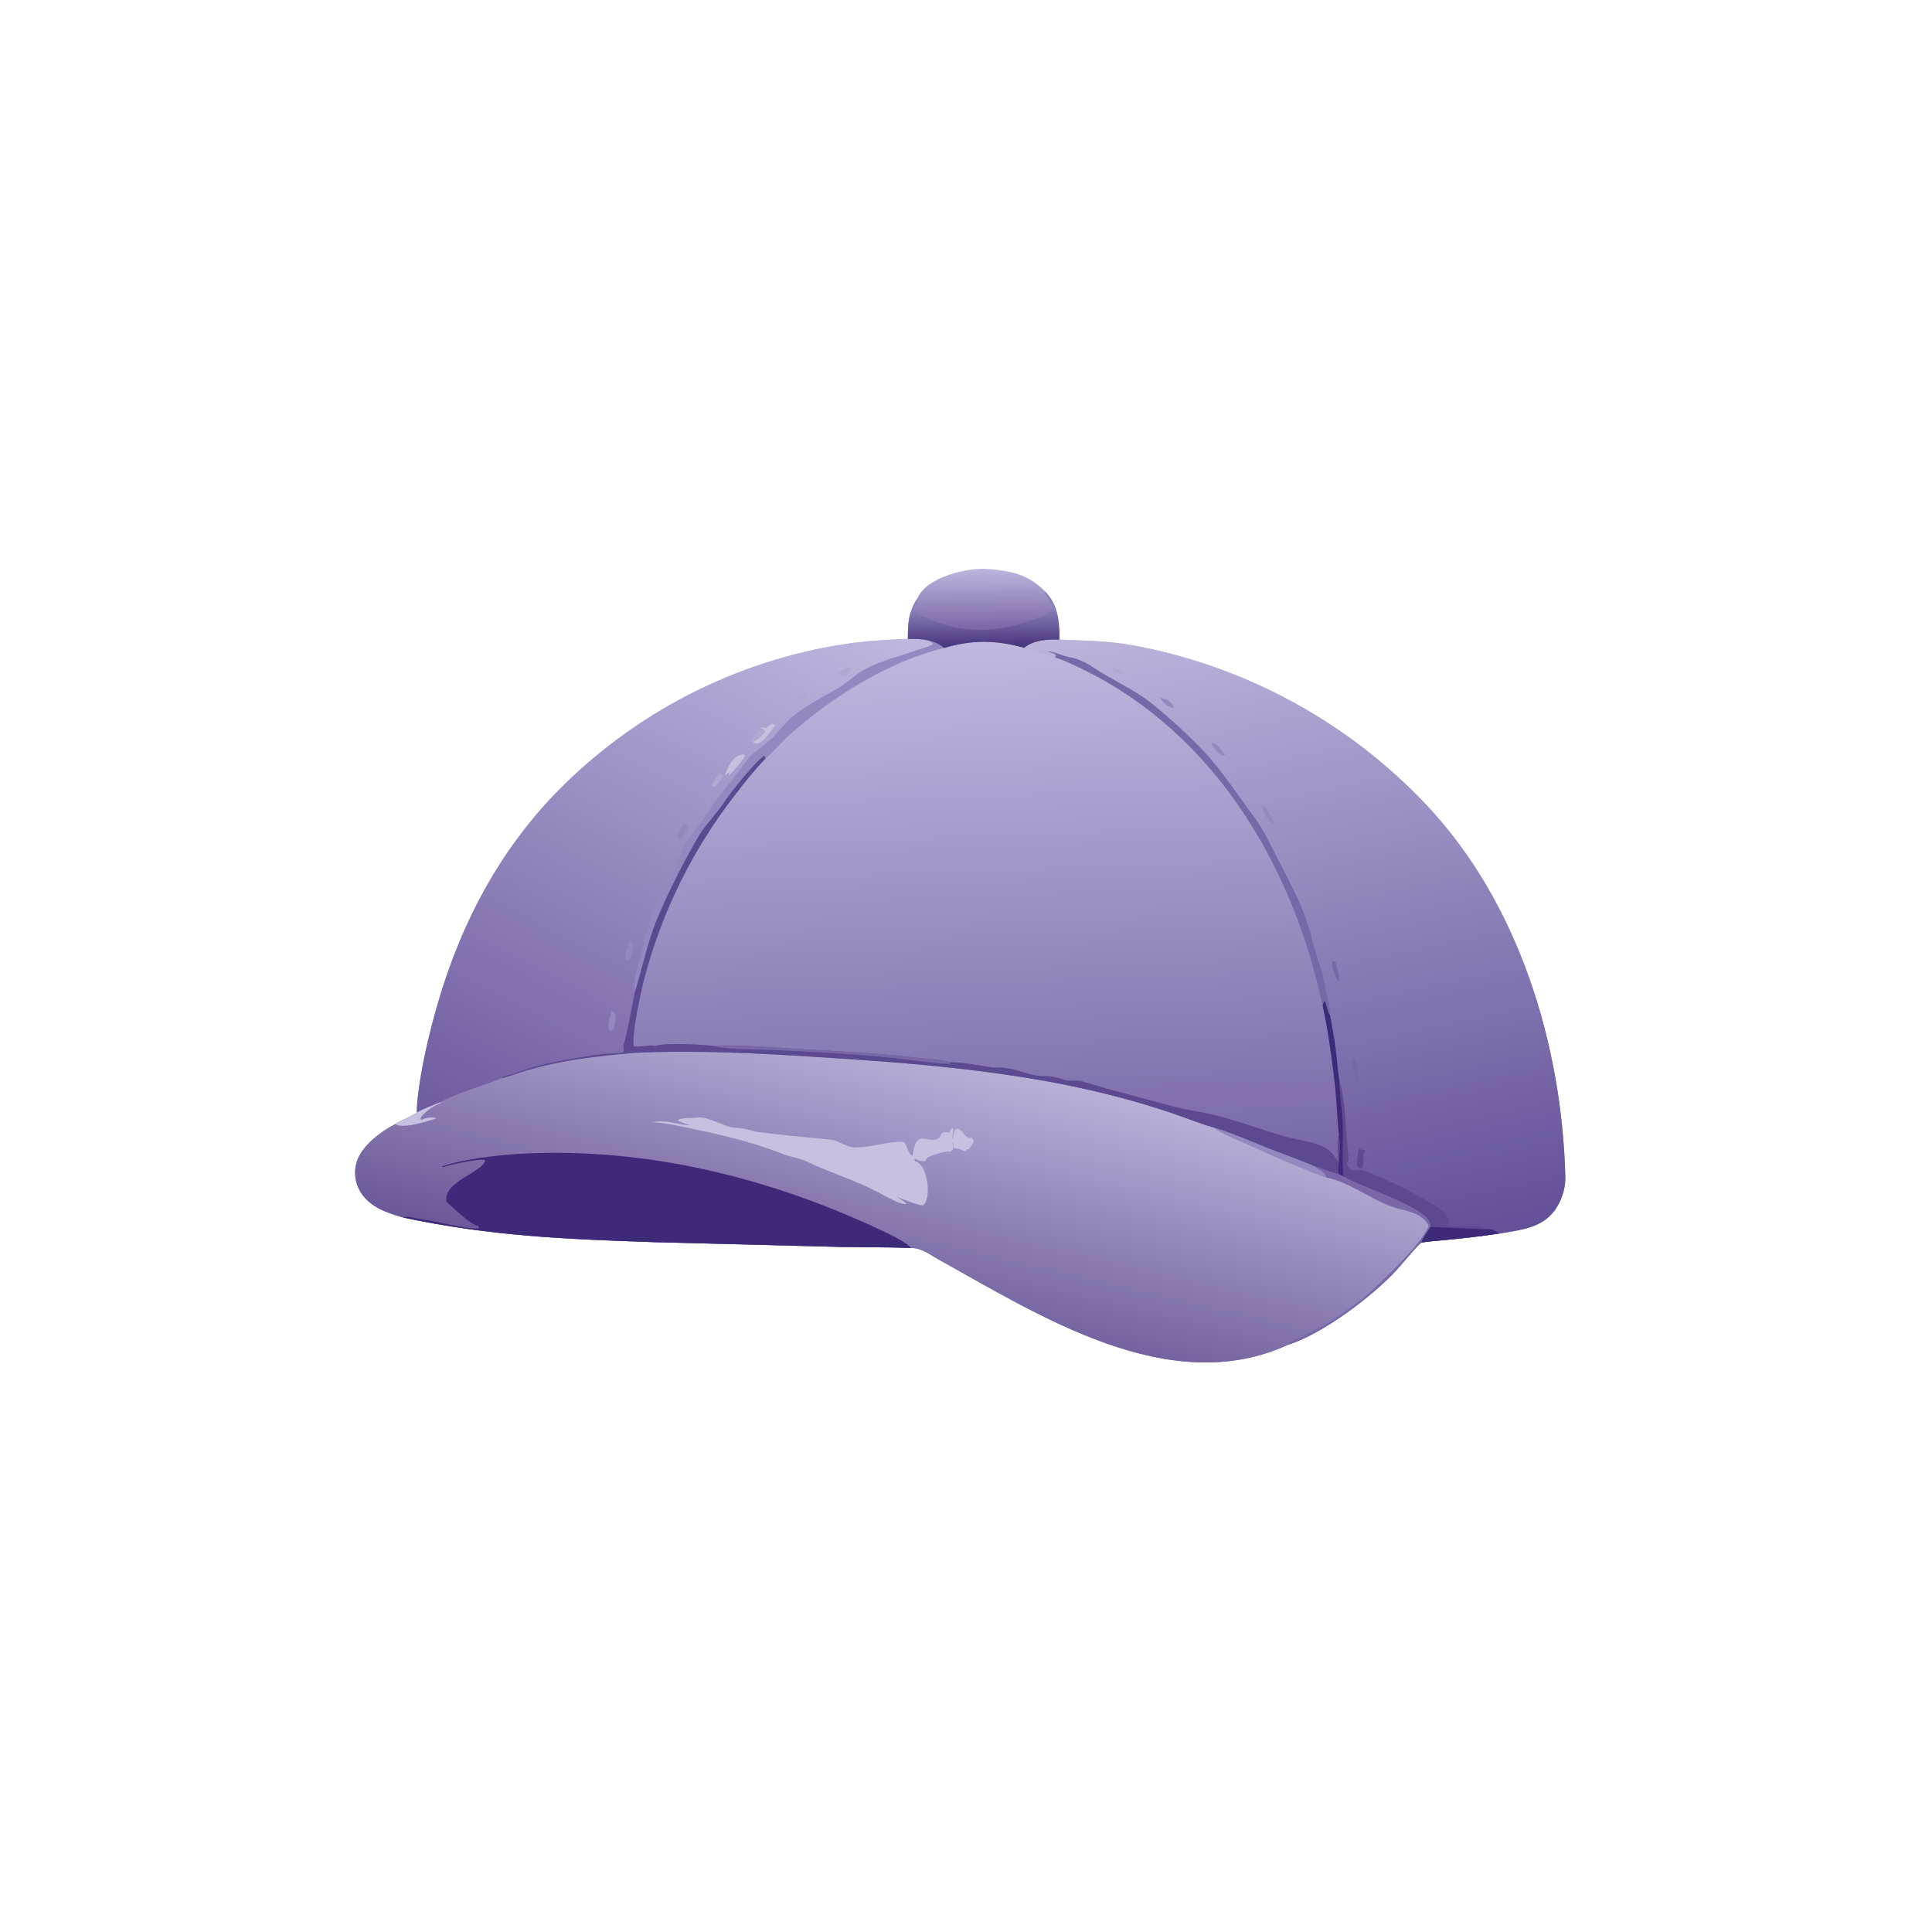
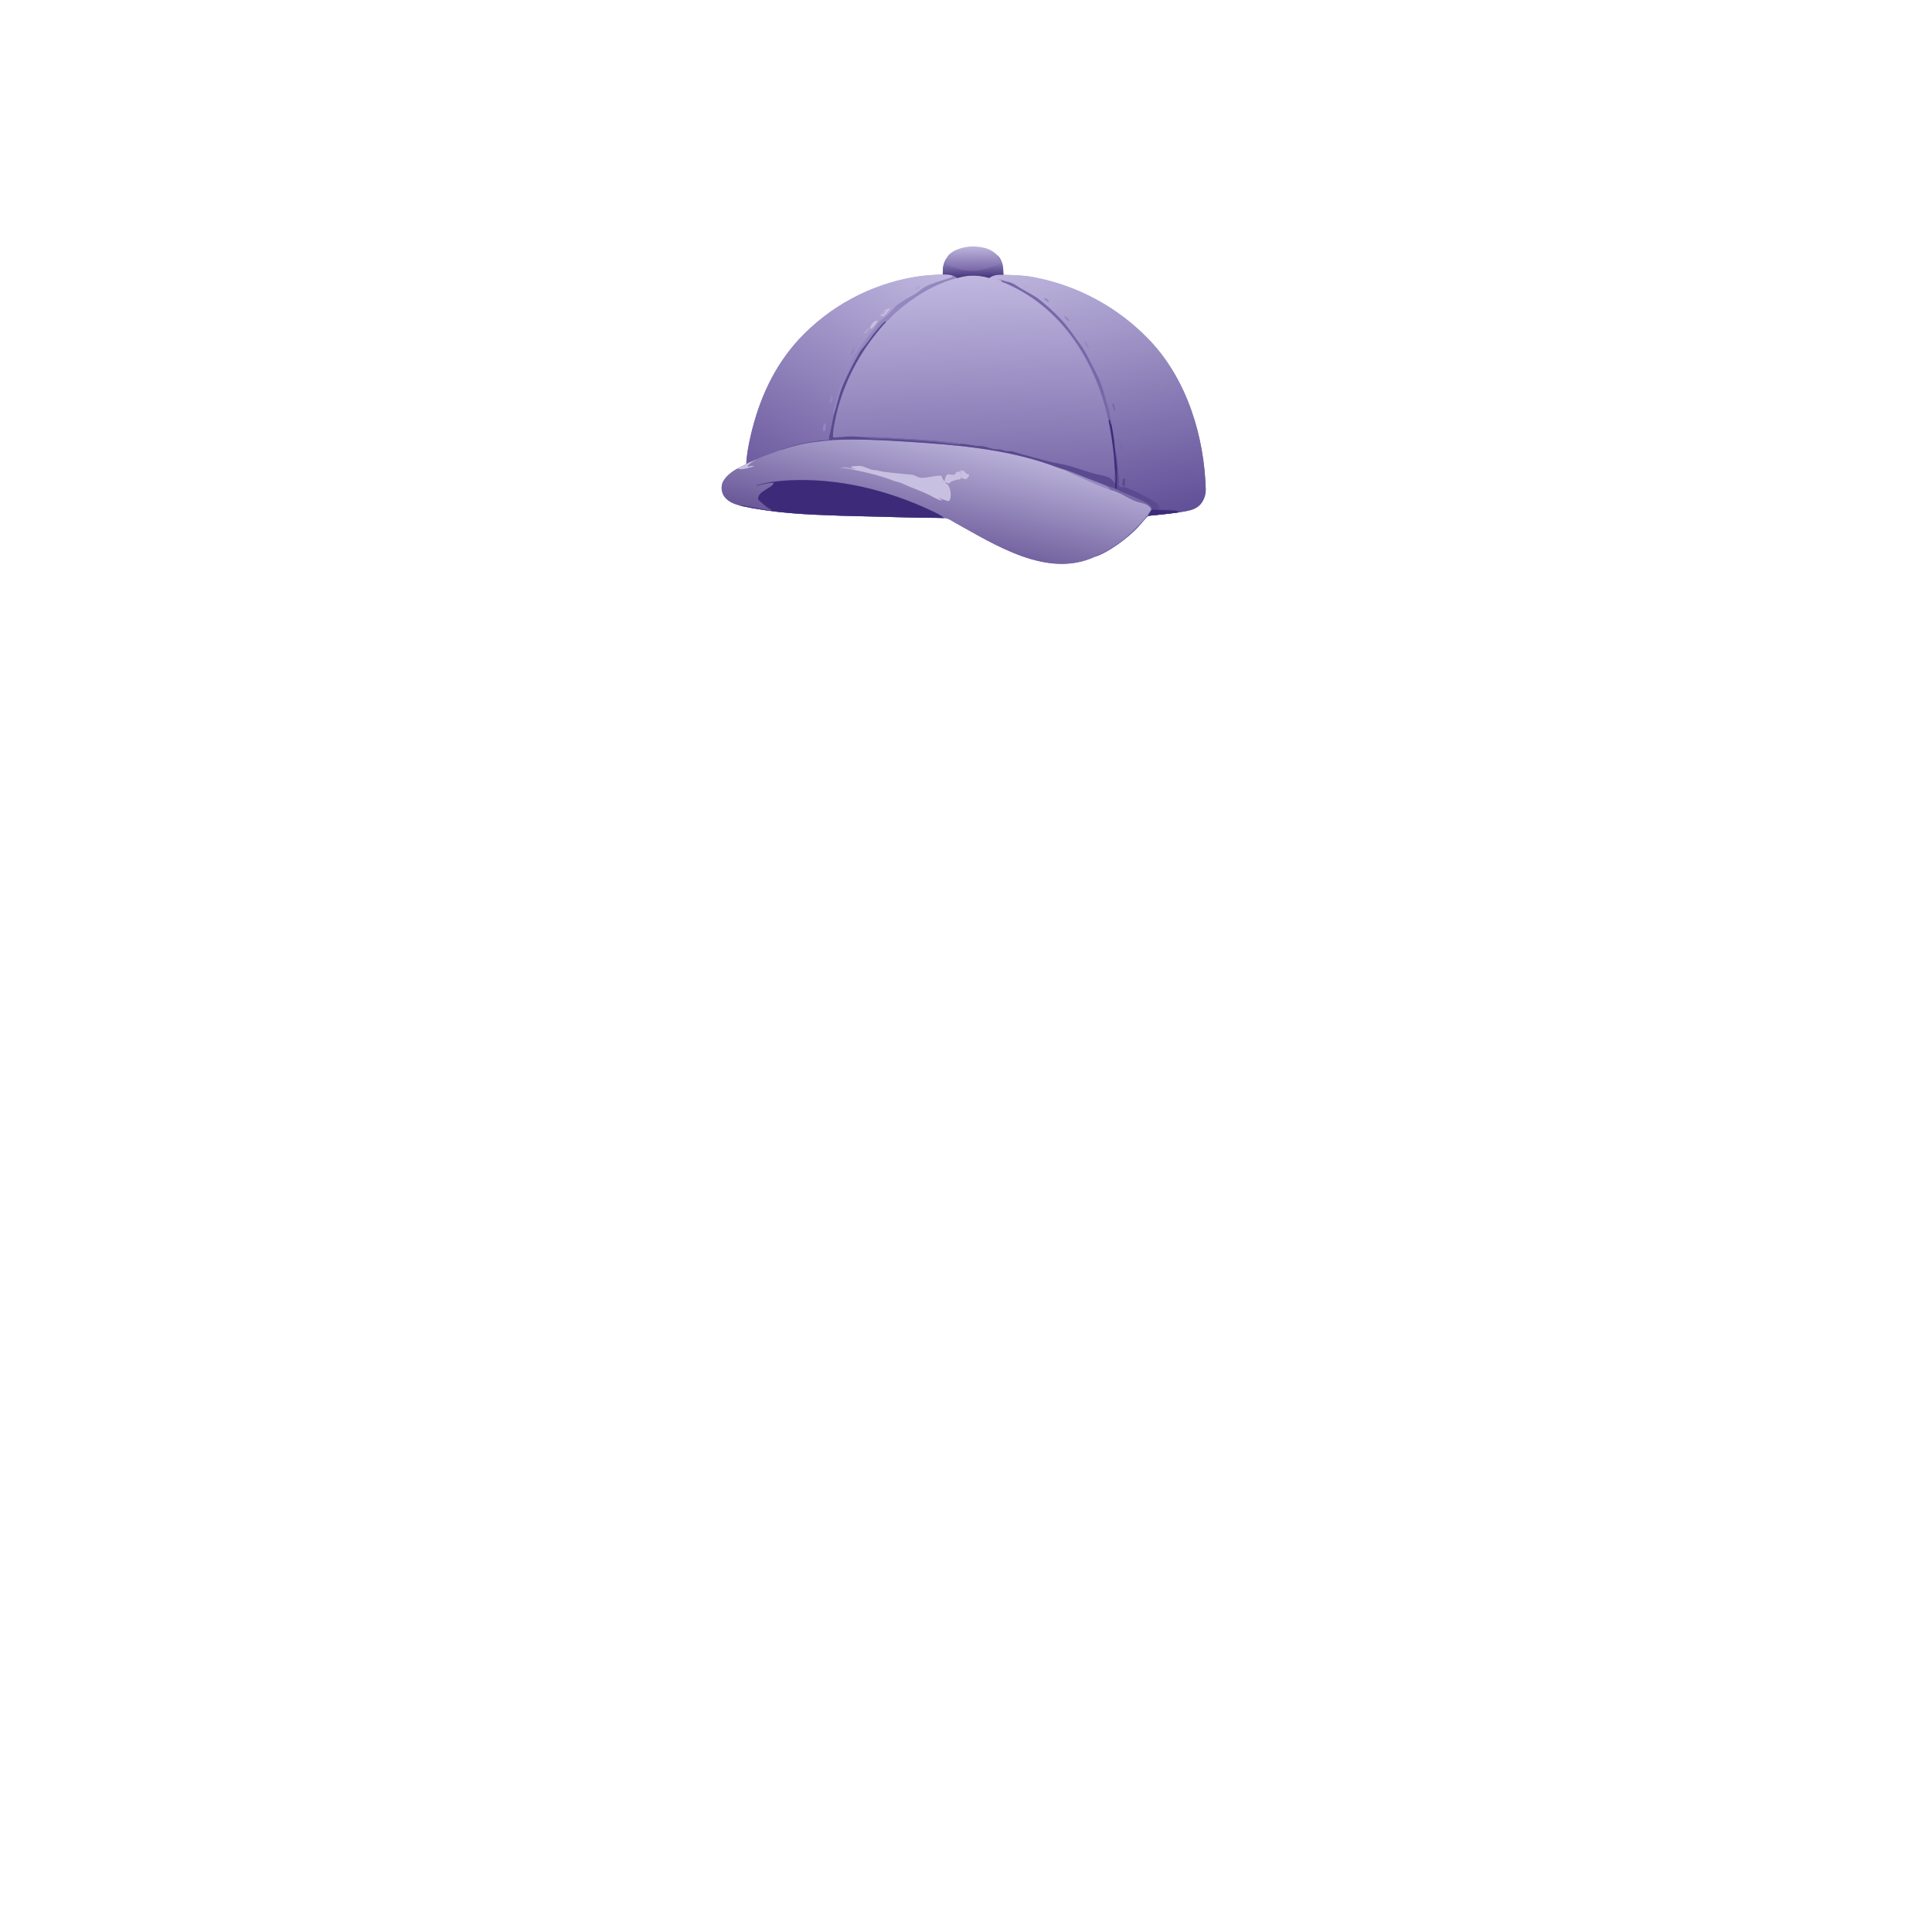
<svg xmlns="http://www.w3.org/2000/svg" width="1024" height="1024" viewBox="0 0 1024 1024">
-   <defs>
-     <linearGradient id="gradient_0" gradientUnits="userSpaceOnUse" x1="523.765" y1="621.315" x2="513.424" y2="341.003">
-       <stop offset="0" stop-color="#7868A8" />
-       <stop offset="1" stop-color="#C0B8E0" />
-     </linearGradient>
-   </defs>
-   <path fill="url(#gradient_0)" d="M481.199 338.622C484.522 338.61 489.173 338.611 492.392 339.569C495.642 340.254 497.831 341.442 500.467 343.438C515.214 339.049 527.87 339.183 542.753 343.354C548.289 339.091 554.876 338.81 561.519 339.006C575.063 339.623 587.121 339.566 600.768 342.096C660.21 353.116 715.064 382.915 756.616 427.282C805.098 479.048 827.829 553.755 829.649 623.753C829.845 631.281 826.431 640.019 820.916 644.961C814.072 651.27 803.581 652.301 794.602 653.796C785.261 655.177 775.884 656.304 766.482 657.175C762.882 657.541 756.744 657.949 753.346 658.565L752.671 659.187C749.097 662.529 743.653 669.414 739.915 673.458C727.178 687.238 700.727 707.12 682.87 712.662C619.882 741.81 550.674 697.033 497.347 667.479C492.448 664.764 488.564 661.426 482.757 661.458C470.867 660.957 458.478 661.159 446.524 660.93L346.781 658.374C299.491 656.773 260.162 655.193 213.689 645.308C204.874 642.783 195.422 639.623 190.622 630.973C188.053 626.269 187.516 620.72 189.135 615.611C191.848 607.219 201.953 599.657 209.512 595.782C212.98 593.47 218.165 591.988 220.928 589.565C220.928 579.707 224.357 562.274 226.582 552.674C237.739 504.538 257.225 460.796 290.879 424.253C331.195 381.1 384.494 352.284 442.681 342.184C456.309 339.857 467.343 339.176 481.199 338.622Z" />
-   <defs>
-     <linearGradient id="gradient_1" gradientUnits="userSpaceOnUse" x1="457.238" y1="701.247" x2="490.825" y2="557.95">
-       <stop offset="0" stop-color="#6A5898" />
-       <stop offset="1" stop-color="#B8B0D8" />
-     </linearGradient>
-   </defs>
-   <path fill="url(#gradient_1)" d="M336.568 558.016C368.961 556.546 400.835 558.197 432.89 560.222C497.4 564.298 562.342 569.499 623.79 590.92C629.99 593.082 637.156 595.887 643.424 597.678C653.264 600.36 667.613 606.997 677.612 610.668C680.947 611.893 693.551 616.604 696.32 617.978C698.62 618.79 707.658 622.193 709.468 622.289L712.408 623.667C721.263 629.186 755.444 639.479 757.951 648.243C758.122 648.841 758.237 649.726 758.213 650.327C756.998 652.068 753.829 656.692 753.346 658.565L752.671 659.187C749.097 662.529 743.653 669.414 739.915 673.458C727.178 687.238 700.727 707.12 682.87 712.662C619.882 741.81 550.674 697.033 497.347 667.479C492.448 664.764 488.564 661.426 482.757 661.458C470.867 660.957 458.478 661.159 446.524 660.93L346.781 658.374C299.491 656.773 260.162 655.193 213.689 645.308C204.874 642.783 195.422 639.623 190.622 630.973C188.053 626.269 187.516 620.72 189.135 615.611C191.848 607.219 201.953 599.657 209.512 595.782C212.98 593.47 218.165 591.988 220.928 589.565C224.8 587.457 229.505 585.672 233.638 584.035C240.384 579.99 257.923 574.796 265.859 571.468C267.654 571.122 271.025 570.023 272.803 569.414C293.81 562.21 314.477 559.942 336.568 558.016Z" />
-   <path fill="#3D2B7A" d="M213.689 645.308C216.625 644.164 219.999 645.89 223.189 646.247C232.007 647.234 245.118 651.194 253.702 651.187L253.551 649.823C249.594 649.34 240.101 640.098 236.683 636.99C234.398 626.398 255.994 621.308 257.207 615.007C255.153 613.642 237.395 617.479 234.92 618.628L234.229 618.266C245.515 614.259 264.983 612.065 277.063 611.456C343.01 608.127 408.061 624.226 467.453 652.262C471.106 653.986 480.852 658.596 482.757 661.458C470.867 660.957 458.478 661.159 446.524 660.93L346.781 658.374C299.491 656.773 260.162 655.193 213.689 645.308Z" />
-   <path fill="#7868A8" d="M696.32 617.978C698.62 618.79 707.658 622.193 709.468 622.289L712.408 623.667C721.263 629.186 755.444 639.479 757.951 648.243C758.122 648.841 758.237 649.726 758.213 650.327C756.998 652.068 753.829 656.692 753.346 658.565L752.671 659.187C749.097 662.529 743.653 669.414 739.915 673.458C727.178 687.238 700.727 707.12 682.87 712.662L683.167 711.685C690.126 708.025 699.745 704.168 706.097 699.871C711.709 696.073 721.042 689.612 725.831 685.195C733.778 677.866 753.919 659.009 757.262 649.569C754.068 643.873 748.619 642.504 742.644 641.043C728.173 637.506 718.067 627.488 703.015 624.091C701.4 620.602 699.71 620.867 696.649 618.262L696.32 617.978Z" />
-   <path fill="#9488C0" d="M643.424 597.678C653.264 600.36 667.613 606.997 677.612 610.668C680.947 611.893 693.551 616.604 696.32 617.978L696.649 618.262C699.71 620.867 701.4 620.602 703.015 624.091C702.879 624.06 701.953 623.867 701.767 623.798C689.846 619.402 677.226 613.905 665.726 608.631C661.636 606.756 645.593 600.276 643.424 597.678Z" />
-   <path fill="#C8C0E0" d="M233.638 584.035L233.505 584.751C229.726 586.056 225.378 589.106 223.003 592.305L222.904 593.114L223.506 593.577C225.456 592.236 229.268 591.932 231.436 592.755C226.724 594.136 213.906 598.58 209.512 595.782C212.98 593.47 218.165 591.988 220.928 589.565C224.8 587.457 229.505 585.672 233.638 584.035Z" />
-   <path fill="#C8C0E0" d="M370.499 592.283C375.953 591.976 384.797 597.653 389.566 597.756C395.064 597.875 398.416 599.609 403.069 600.186C415.485 601.725 428.066 602.841 440.517 604.051C444.411 604.43 449.646 608.812 454.081 608.124C462.57 607.992 470.284 605.014 478.513 605.156C480.627 605.248 480.867 611.548 483.713 612.594C485.618 597.074 491.602 606.9 497.686 603.249C499.621 599.736 499.394 599.825 503.048 600.289L504.417 597.918L505.006 598.065C505.404 599.803 504.914 601.252 504.554 603.031L504.952 603.372C505.404 601.305 505.488 599.842 506.831 598.296C509.51 597.604 510.919 602.445 513.82 603.244L514.726 602.819C516.101 604.251 515.731 603.443 516.086 605.215C515.115 607.054 514.846 607.466 513.558 609.105C512.228 609.068 512.905 608.96 511.521 610.206C509.075 609.131 508.129 608.792 505.482 608.479C505.069 607.157 505.21 606.92 505.238 605.506L504.862 606.488C505.298 608.635 505.495 608.822 504.068 610.286C499.719 610.156 496.032 611.788 491.648 613.41C491.091 614.37 490.869 614.59 490.136 615.438C487.905 615.29 487.197 615.417 485.305 614.257C484.853 614.242 485.123 614.195 484.597 614.676L485.024 615.53C491.984 617.043 493.886 635.686 489.199 638.938C486.248 638.747 477.889 635.4 474.966 634.204C476.946 635.402 478.98 636.463 480.596 638.089C477.361 638.79 468.719 633.673 465.435 631.939C453.263 625.511 440.178 621.65 427.792 615.722C423.901 613.86 418.842 613.177 414.878 611.616C400.229 605.849 385.152 602.15 369.794 598.862C362.586 597.364 352.869 595.036 345.553 594.716L345.104 594.701C346.138 594.653 347.162 594.624 348.187 594.481C353.888 593.686 359.938 596.34 365.88 596.381C364.502 595.921 359.791 594.661 359.261 593.731C361.266 592.037 367.348 592.882 370.499 592.283Z" />
-   <defs>
-     <linearGradient id="gradient_2" gradientUnits="userSpaceOnUse" x1="728.818" y1="667.032" x2="654.378" y2="317.955">
-       <stop offset="0" stop-color="#625098" />
-       <stop offset="1" stop-color="#BCB4DC" />
-     </linearGradient>
-   </defs>
-   <path fill="url(#gradient_2)" d="M542.753 343.354C548.289 339.091 554.876 338.81 561.519 339.006C575.063 339.623 587.121 339.566 600.768 342.096C660.21 353.116 715.064 382.915 756.616 427.282C805.098 479.048 827.829 553.755 829.649 623.753C829.845 631.281 826.431 640.019 820.916 644.961C814.072 651.27 803.581 652.301 794.602 653.796C785.261 655.177 775.884 656.304 766.482 657.175C762.882 657.541 756.744 657.949 753.346 658.565C753.829 656.692 756.998 652.068 758.213 650.327C758.237 649.726 758.122 648.841 757.951 648.243C755.444 639.479 721.263 629.186 712.408 623.667C710.921 621.121 712.436 596.498 711.494 590.994C711.187 589.196 709.741 574.416 709.929 572.791C709.169 569.03 708.672 561.662 708.135 557.429C707.26 550.518 706.277 544.84 704.899 537.995C703.806 536.921 703.327 533.123 702.319 530.859L701.693 530.96L701.005 532.955C685.298 459.147 644.101 389.566 575.019 355.314C571.957 353.796 562.175 348.974 559.068 348.524C553.99 346.766 547.388 345.234 542.753 343.354Z" />
-   <path fill="#7868A8" d="M559.068 348.524L559.83 347.446C558.543 345.963 557.456 346.186 555.297 345.293C558.675 345.158 564.066 348.096 567.758 348.465C571.339 349.126 575.996 351.403 578.969 353.438C588.609 360.037 600.751 365.206 609.874 372.416C618.645 379.347 629.909 389.625 637.613 397.768C647.883 408.623 656.532 422.177 665.49 434.087C670.382 441.014 673.955 449.018 677.841 456.407C685.143 470.292 691.812 482.91 695.526 498.309C697.57 506.785 701.343 515.361 702.574 524.24C703.083 527.111 705.501 535.786 704.899 537.995C703.806 536.921 703.327 533.123 702.319 530.859L701.693 530.96L701.005 532.955C685.298 459.147 644.101 389.566 575.019 355.314C571.957 353.796 562.175 348.974 559.068 348.524Z" />
-   <path fill="#5C4A90" d="M709.929 572.791C713.578 586.134 713.202 600.65 714.738 614.318C714.783 614.72 714.033 616.361 713.812 616.811C716.361 622.766 719.054 618.995 723.749 620.776C737.763 626.209 751.203 633.019 763.873 641.104C765.888 642.395 768.414 646.377 767.914 648.752L766.587 649.216C769.601 651.712 781.994 648.279 787.089 651.5C791.023 651.408 791.306 651.652 794.602 653.796C785.261 655.177 775.884 656.304 766.482 657.175C762.882 657.541 756.744 657.949 753.346 658.565C753.829 656.692 756.998 652.068 758.213 650.327C758.237 649.726 758.122 648.841 757.951 648.243C755.444 639.479 721.263 629.186 712.408 623.667C710.921 621.121 712.436 596.498 711.494 590.994C711.187 589.196 709.741 574.416 709.929 572.791Z" />
-   <path fill="#3D2B7A" d="M758.213 650.327C767.651 650.599 777.933 651.34 787.089 651.5C791.023 651.408 791.306 651.652 794.602 653.796C785.261 655.177 775.884 656.304 766.482 657.175C762.882 657.541 756.744 657.949 753.346 658.565C753.829 656.692 756.998 652.068 758.213 650.327Z" />
-   <path fill="#5C4A90" d="M720.209 608.999L723.242 609.681L723.608 610.264C721.199 613.879 723.527 614.577 722.115 619.283C719.919 618.943 720.724 619.444 719.361 618.185C718.869 615.577 719.776 611.805 720.209 608.999Z" />
-   <path fill="#7868A8" d="M716.84 561.187L718.026 561.527C719.316 562.983 720.11 570.489 720.26 572.636C718.501 572.527 719.149 572.887 717.96 572.001C717.033 568.572 716.796 564.732 716.84 561.187Z" />
-   <path fill="#9488C0" d="M690.962 465.234C693.053 466.491 694.91 472.427 695.851 474.966L695.02 476.174C692.9 474.843 691.508 470.51 690.539 468.151C689.882 466.553 690.2 466.735 690.962 465.234Z" />
-   <path fill="#7868A8" d="M706.157 509.262C706.703 509.38 707.306 509.594 707.849 509.763C708.822 512.95 709.801 517.013 709.906 520.337C707.764 518.962 705.429 511.724 706.157 509.262Z" />
-   <path fill="#9488C0" d="M669.377 426.771C670.863 427.649 675.33 434.882 675.255 436.675C672.279 435.994 668.88 429.978 669.377 426.771Z" />
-   <path fill="#9488C0" d="M641.753 393.851C645.466 393.754 646.545 397.129 649.176 399.624L649.554 399.977C648.557 400.431 648.883 400.309 647.78 400.46C644.691 398.579 643.744 396.824 641.753 393.851Z" />
-   <path fill="#9488C0" d="M615.086 369.878C618.353 370.413 621.48 371.923 622.101 375.465C618.955 374.486 616.553 372.863 615.086 369.878Z" />
-   <path fill="#B0A8D0" d="M588.887 353.567C591.599 354.346 594.07 354.764 595.654 356.922C592.612 357.181 590.435 356.323 588.887 353.567Z" />
-   <defs>
-     <linearGradient id="gradient_3" gradientUnits="userSpaceOnUse" x1="267.759" y1="612.294" x2="428.454" y2="306.314">
-       <stop offset="0" stop-color="#6E5CA0" />
-       <stop offset="1" stop-color="#C0B8E0" />
-     </linearGradient>
-   </defs>
-   <path fill="url(#gradient_3)" d="M481.199 338.622C484.522 338.61 489.173 338.611 492.392 339.569C495.642 340.254 497.831 341.442 500.467 343.438C470.74 350.621 441.465 369.194 418.787 389.165C414.585 392.866 409.224 399.288 405.59 402.248L405.541 400.93L404.792 400.647C400.881 403.159 387.279 419.715 384.612 424.035C381.466 429.13 373.462 437.749 370.704 442.435C362.751 455.952 353.12 474.817 347.357 489.356C343.156 499.951 339.992 514.907 336.464 525.799C335.452 530.551 331.776 551.299 330.328 554.03L330.613 557.64C327.161 558.661 322.023 558.162 318.411 558.717C303.126 561.068 287.25 563.255 272.777 568.883C270.84 569.636 267.224 569.788 265.826 571.333L265.859 571.468C257.923 574.796 240.384 579.99 233.638 584.035C229.505 585.672 224.8 587.457 220.928 589.565C220.928 579.707 224.357 562.274 226.582 552.674C237.739 504.538 257.225 460.796 290.879 424.253C331.195 381.1 384.494 352.284 442.681 342.184C456.309 339.857 467.343 339.176 481.199 338.622Z" />
-   <path fill="#9488C0" d="M492.392 339.569C495.642 340.254 497.831 341.442 500.467 343.438C470.74 350.621 441.465 369.194 418.787 389.165C414.585 392.866 409.224 399.288 405.59 402.248L405.541 400.93L404.792 400.647C400.881 403.159 387.279 419.715 384.612 424.035C381.466 429.13 373.462 437.749 370.704 442.435C362.751 455.952 353.12 474.817 347.357 489.356C343.156 499.951 339.992 514.907 336.464 525.799C336.301 523.863 336.029 520.275 336.528 518.401C339.626 506.775 342.487 492.681 346.789 481.488C348.743 476.402 354.195 469.002 356.49 463.365C358.473 458.492 360.451 451.879 362.973 447.786C365.332 443.957 369.181 438.872 371.862 435.155C376.691 428.46 381.831 420.653 387.191 414.434C390.574 410.509 394.093 405.012 397.016 401.605C398.891 399.421 405.876 394.383 408.477 391.935C411.839 388.77 416.983 382.254 420.072 379.711C427.134 373.898 436.888 368.973 444.733 364.409C448.506 362.215 453.643 357.329 457.654 355.114C466.266 350.357 476.602 347.882 485.874 344.648C488.629 343.687 492.532 342.766 494.734 341.26C494.257 340.709 493.307 340.483 492.392 339.569Z" />
-   <path fill="#C8C0E0" d="M404.553 386.418L403.279 385.963L403.296 385.43C404.295 385.619 404.951 385.74 405.965 385.862C407.205 384.828 407.987 383.976 409.531 383.534C410.693 384.203 410.338 383.712 410.81 384.865L410.192 385.507C407.508 388.322 403.142 396.722 398.872 393.151C398.497 392.237 398.637 392.763 398.566 391.545C399.911 389.595 402.181 386.996 404.553 386.418Z" />
-   <path fill="#B0A8D0" d="M404.553 386.418L405.618 387.27C404.953 389.451 400.96 392.864 398.872 393.151C398.497 392.237 398.637 392.763 398.566 391.545C399.911 389.595 402.181 386.996 404.553 386.418Z" />
-   <path fill="#C8C0E0" d="M393.808 399.761C394.368 399.93 393.995 399.778 394.77 400.491C394.455 402.2 387.53 410.183 386.089 411.263L386.541 409.764L386.119 409.478C385.453 409.78 385.035 410.462 384.535 411.039L384.184 410.961C385.854 406.405 388.331 400.537 393.808 399.761Z" />
-   <path fill="#9488C0" d="M324.229 535.628C327.372 537.219 326.167 539.824 325.809 543.056C325.579 545.137 325.408 545.518 323.719 546.614C320.935 544.806 323.496 538.519 324.229 535.628Z" />
-   <path fill="#9488C0" d="M346.587 466.631C347.781 467.147 347.764 467.055 348.504 468.102C348.269 470.978 346.404 474.094 345.095 476.813C343.409 476.39 343.984 476.867 343.034 475.733C343.454 472.431 344.936 469.502 346.587 466.631Z" />
-   <path fill="#9488C0" d="M333.504 499.067C335.362 499.762 334.727 499.178 335.71 500.577C335.648 503.065 334.226 506.331 333.525 509.258L331.721 508.778C330.701 506.382 332.736 502.352 333.504 499.067Z" />
-   <path fill="#9488C0" d="M362.524 436.761C364.368 437.069 363.697 436.628 364.772 437.826C364.553 439.944 361.988 443.18 360.647 445.215C359.469 444.856 359.853 445.052 358.909 444.307C358.54 442.394 361.386 438.537 362.524 436.761Z" />
-   <path fill="#B0A8D0" d="M427.361 367.428C428.179 367.9 427.822 367.549 428.275 368.622C427.138 370.954 424.835 372.2 422.658 373.495C421.248 371.957 421.487 372.787 421.433 371.095C422.821 368.906 424.917 368.278 427.361 367.428Z" />
-   <path fill="#B0A8D0" d="M381.493 409.718C382.997 410.472 382.477 409.928 383.243 411.258C382.803 412.712 380.273 415.428 379.068 417.196C377.749 417.054 378.188 417.219 377.076 416.436C377.598 414.682 380.195 411.649 381.493 409.718Z" />
-   <path fill="#B0A8D0" d="M449.254 353.857C450.205 353.9 449.92 353.917 450.857 354.408L450.85 355.415C449.416 357.425 449.217 357.463 447.05 358.783C445.181 357.836 445.281 358.279 444.725 356.815C445.624 355.324 447.598 354.653 449.254 353.857Z" />
-   <path fill="#5C4A90" d="M336.464 525.799C339.992 514.907 343.156 499.951 347.357 489.356C353.12 474.817 362.751 455.952 370.704 442.435C373.462 437.749 381.466 429.13 384.612 424.035C387.279 419.715 400.881 403.159 404.792 400.647L405.541 400.93L405.59 402.248C400.089 407.838 394.639 414.809 389.847 421.011C367.47 449.69 351.113 482.593 341.759 517.746C340.097 523.765 334.314 549.881 336.018 554.65C339.78 555.055 345.214 553.499 347.417 554.418C351.594 552.39 373.821 553.701 378.807 554.404C394.512 553.768 410.972 555.283 426.637 556.22C445.992 557.378 465.158 558.102 484.435 560.514C489.091 561.097 499.457 561.593 503.57 562.987C507.979 562.751 521.099 564.924 525.851 565.779C528.876 565.703 531.111 565.786 534.149 566.177C539.146 566.82 545.647 569.877 550.486 570.158C556.033 570.481 559.071 570.371 564.582 572.543C565.708 572.987 571.279 572.43 572.828 572.983C577.633 574.257 582.571 575.868 587.385 577.197L621.723 586.384C629.19 588.362 637.362 589.397 644.857 591.31C656.641 594.321 668.093 598.539 679.736 602.001C685.999 603.863 692.617 604.543 698.866 606.792C704.56 608.841 705.859 610.644 709.255 615.517C709.226 611.877 708.523 604.222 709.642 601.386C710.877 610.226 708.947 616.006 709.468 622.289C707.658 622.193 698.62 618.79 696.32 617.978C693.551 616.604 680.947 611.893 677.612 610.668C667.613 606.997 653.264 600.36 643.424 597.678C637.156 595.887 629.99 593.082 623.79 590.92C562.342 569.499 497.4 564.298 432.89 560.222C400.835 558.197 368.961 556.546 336.568 558.016C314.477 559.942 293.81 562.21 272.803 569.414C271.025 570.023 267.654 571.122 265.859 571.468L265.826 571.333C267.224 569.788 270.84 569.636 272.777 568.883C287.25 563.255 303.126 561.068 318.411 558.717C322.023 558.162 327.161 558.661 330.613 557.64L330.328 554.03C331.776 551.299 335.452 530.551 336.464 525.799Z" />
-   <path fill="#7868A8" d="M378.807 554.404C394.512 553.768 410.972 555.283 426.637 556.22C445.992 557.378 465.158 558.102 484.435 560.514C489.091 561.097 499.457 561.593 503.57 562.987C503.666 563.464 503.645 563.151 503.39 563.912C492.365 563.463 481.054 561.401 470.024 560.388C449.439 558.497 428.555 557.278 407.908 556.473C403.362 556.296 381.149 556.035 378.807 554.404Z" />
-   <path fill="#3D2B7A" d="M701.005 532.955L701.693 530.96L702.319 530.859C703.327 533.123 703.806 536.921 704.899 537.995C706.277 544.84 707.26 550.518 708.135 557.429C708.672 561.662 709.169 569.03 709.929 572.791C709.741 574.416 711.187 589.196 711.494 590.994C712.436 596.498 710.921 621.121 712.408 623.667L709.468 622.289C708.947 616.006 710.877 610.226 709.642 601.386C708.617 592.632 708.522 584.32 707.632 576.078C706.239 563.164 703.812 545.558 701.005 532.955Z" />
-   <defs>
-     <linearGradient id="gradient_4" gradientUnits="userSpaceOnUse" x1="521.333" y1="333.038" x2="521.082" y2="301.991">
-       <stop offset="0" stop-color="#7A68A8" />
-       <stop offset="1" stop-color="#BCB4DC" />
-     </linearGradient>
-   </defs>
-   <path fill="url(#gradient_4)" d="M486.25 317.145C491.089 305.686 512.846 300.619 523.999 301.577C536.121 302.619 544.75 304.426 553.593 313.167C560.935 320.508 561.478 329.205 561.519 339.006C554.876 338.81 548.289 339.091 542.753 343.354C527.87 339.183 515.214 339.049 500.467 343.438C497.831 341.442 495.642 340.254 492.392 339.569C489.173 338.611 484.522 338.61 481.199 338.622C481.158 330.179 481.534 324.383 486.25 317.145Z" />
-   <defs>
-     <linearGradient id="gradient_5" gradientUnits="userSpaceOnUse" x1="521.094" y1="341.78" x2="520.889" y2="322.606">
-       <stop offset="0" stop-color="#4A3880" />
-       <stop offset="1" stop-color="#8C80B8" />
-     </linearGradient>
-   </defs>
-   <path fill="url(#gradient_5)" d="M553.593 313.167C560.935 320.508 561.478 329.205 561.519 339.006C554.876 338.81 548.289 339.091 542.753 343.354C527.87 339.183 515.214 339.049 500.467 343.438C497.831 341.442 495.642 340.254 492.392 339.569C489.173 338.611 484.522 338.61 481.199 338.622C481.158 330.179 481.534 324.383 486.25 317.145C486.419 319.107 485.799 319.683 484.717 321.366L484.359 321.915C484.858 326.051 488.898 326.51 491.829 327.858C509.058 335.787 528.13 335.585 545.739 328.913C548.926 327.705 553.123 326.987 555.739 324.548C556.751 323.604 557.147 323.337 558.601 323.266C559.485 321.288 554.013 316.645 553.593 313.167Z" />
+   <g transform="matrix(0.4,0,0,0.4,307.2,10)">
+     <defs>
+       <linearGradient id="gradient_0" gradientUnits="userSpaceOnUse" x1="523.765" y1="621.315" x2="513.424" y2="341.003">
+         <stop offset="0" stop-color="#7868A8" />
+         <stop offset="1" stop-color="#C0B8E0" />
+       </linearGradient>
+     </defs>
+     <path fill="url(#gradient_0)" d="M481.199 338.622C484.522 338.61 489.173 338.611 492.392 339.569C495.642 340.254 497.831 341.442 500.467 343.438C515.214 339.049 527.87 339.183 542.753 343.354C548.289 339.091 554.876 338.81 561.519 339.006C575.063 339.623 587.121 339.566 600.768 342.096C660.21 353.116 715.064 382.915 756.616 427.282C805.098 479.048 827.829 553.755 829.649 623.753C829.845 631.281 826.431 640.019 820.916 644.961C814.072 651.27 803.581 652.301 794.602 653.796C785.261 655.177 775.884 656.304 766.482 657.175C762.882 657.541 756.744 657.949 753.346 658.565L752.671 659.187C749.097 662.529 743.653 669.414 739.915 673.458C727.178 687.238 700.727 707.12 682.87 712.662C619.882 741.81 550.674 697.033 497.347 667.479C492.448 664.764 488.564 661.426 482.757 661.458C470.867 660.957 458.478 661.159 446.524 660.93L346.781 658.374C299.491 656.773 260.162 655.193 213.689 645.308C204.874 642.783 195.422 639.623 190.622 630.973C188.053 626.269 187.516 620.72 189.135 615.611C191.848 607.219 201.953 599.657 209.512 595.782C212.98 593.47 218.165 591.988 220.928 589.565C220.928 579.707 224.357 562.274 226.582 552.674C237.739 504.538 257.225 460.796 290.879 424.253C331.195 381.1 384.494 352.284 442.681 342.184C456.309 339.857 467.343 339.176 481.199 338.622Z" />
+     <defs>
+       <linearGradient id="gradient_1" gradientUnits="userSpaceOnUse" x1="457.238" y1="701.247" x2="490.825" y2="557.95">
+         <stop offset="0" stop-color="#6A5898" />
+         <stop offset="1" stop-color="#B8B0D8" />
+       </linearGradient>
+     </defs>
+     <path fill="url(#gradient_1)" d="M336.568 558.016C368.961 556.546 400.835 558.197 432.89 560.222C497.4 564.298 562.342 569.499 623.79 590.92C629.99 593.082 637.156 595.887 643.424 597.678C653.264 600.36 667.613 606.997 677.612 610.668C680.947 611.893 693.551 616.604 696.32 617.978C698.62 618.79 707.658 622.193 709.468 622.289L712.408 623.667C721.263 629.186 755.444 639.479 757.951 648.243C758.122 648.841 758.237 649.726 758.213 650.327C756.998 652.068 753.829 656.692 753.346 658.565L752.671 659.187C749.097 662.529 743.653 669.414 739.915 673.458C727.178 687.238 700.727 707.12 682.87 712.662C619.882 741.81 550.674 697.033 497.347 667.479C492.448 664.764 488.564 661.426 482.757 661.458C470.867 660.957 458.478 661.159 446.524 660.93L346.781 658.374C299.491 656.773 260.162 655.193 213.689 645.308C204.874 642.783 195.422 639.623 190.622 630.973C188.053 626.269 187.516 620.72 189.135 615.611C191.848 607.219 201.953 599.657 209.512 595.782C212.98 593.47 218.165 591.988 220.928 589.565C224.8 587.457 229.505 585.672 233.638 584.035C240.384 579.99 257.923 574.796 265.859 571.468C267.654 571.122 271.025 570.023 272.803 569.414C293.81 562.21 314.477 559.942 336.568 558.016Z" />
+     <path fill="#3D2B7A" d="M213.689 645.308C216.625 644.164 219.999 645.89 223.189 646.247C232.007 647.234 245.118 651.194 253.702 651.187L253.551 649.823C249.594 649.34 240.101 640.098 236.683 636.99C234.398 626.398 255.994 621.308 257.207 615.007C255.153 613.642 237.395 617.479 234.92 618.628L234.229 618.266C245.515 614.259 264.983 612.065 277.063 611.456C343.01 608.127 408.061 624.226 467.453 652.262C471.106 653.986 480.852 658.596 482.757 661.458C470.867 660.957 458.478 661.159 446.524 660.93L346.781 658.374C299.491 656.773 260.162 655.193 213.689 645.308Z" />
+     <path fill="#7868A8" d="M696.32 617.978C698.62 618.79 707.658 622.193 709.468 622.289L712.408 623.667C721.263 629.186 755.444 639.479 757.951 648.243C758.122 648.841 758.237 649.726 758.213 650.327C756.998 652.068 753.829 656.692 753.346 658.565L752.671 659.187C749.097 662.529 743.653 669.414 739.915 673.458C727.178 687.238 700.727 707.12 682.87 712.662L683.167 711.685C690.126 708.025 699.745 704.168 706.097 699.871C711.709 696.073 721.042 689.612 725.831 685.195C733.778 677.866 753.919 659.009 757.262 649.569C754.068 643.873 748.619 642.504 742.644 641.043C728.173 637.506 718.067 627.488 703.015 624.091C701.4 620.602 699.71 620.867 696.649 618.262L696.32 617.978Z" />
+     <path fill="#9488C0" d="M643.424 597.678C653.264 600.36 667.613 606.997 677.612 610.668C680.947 611.893 693.551 616.604 696.32 617.978L696.649 618.262C699.71 620.867 701.4 620.602 703.015 624.091C702.879 624.06 701.953 623.867 701.767 623.798C689.846 619.402 677.226 613.905 665.726 608.631C661.636 606.756 645.593 600.276 643.424 597.678Z" />
+     <path fill="#C8C0E0" d="M233.638 584.035L233.505 584.751C229.726 586.056 225.378 589.106 223.003 592.305L222.904 593.114L223.506 593.577C225.456 592.236 229.268 591.932 231.436 592.755C226.724 594.136 213.906 598.58 209.512 595.782C212.98 593.47 218.165 591.988 220.928 589.565C224.8 587.457 229.505 585.672 233.638 584.035Z" />
+     <path fill="#C8C0E0" d="M370.499 592.283C375.953 591.976 384.797 597.653 389.566 597.756C395.064 597.875 398.416 599.609 403.069 600.186C415.485 601.725 428.066 602.841 440.517 604.051C444.411 604.43 449.646 608.812 454.081 608.124C462.57 607.992 470.284 605.014 478.513 605.156C480.627 605.248 480.867 611.548 483.713 612.594C485.618 597.074 491.602 606.9 497.686 603.249C499.621 599.736 499.394 599.825 503.048 600.289L504.417 597.918L505.006 598.065C505.404 599.803 504.914 601.252 504.554 603.031L504.952 603.372C505.404 601.305 505.488 599.842 506.831 598.296C509.51 597.604 510.919 602.445 513.82 603.244L514.726 602.819C516.101 604.251 515.731 603.443 516.086 605.215C515.115 607.054 514.846 607.466 513.558 609.105C512.228 609.068 512.905 608.96 511.521 610.206C509.075 609.131 508.129 608.792 505.482 608.479C505.069 607.157 505.21 606.92 505.238 605.506L504.862 606.488C505.298 608.635 505.495 608.822 504.068 610.286C499.719 610.156 496.032 611.788 491.648 613.41C491.091 614.37 490.869 614.59 490.136 615.438C487.905 615.29 487.197 615.417 485.305 614.257C484.853 614.242 485.123 614.195 484.597 614.676L485.024 615.53C491.984 617.043 493.886 635.686 489.199 638.938C486.248 638.747 477.889 635.4 474.966 634.204C476.946 635.402 478.98 636.463 480.596 638.089C477.361 638.79 468.719 633.673 465.435 631.939C453.263 625.511 440.178 621.65 427.792 615.722C423.901 613.86 418.842 613.177 414.878 611.616C400.229 605.849 385.152 602.15 369.794 598.862C362.586 597.364 352.869 595.036 345.553 594.716L345.104 594.701C346.138 594.653 347.162 594.624 348.187 594.481C353.888 593.686 359.938 596.34 365.88 596.381C364.502 595.921 359.791 594.661 359.261 593.731C361.266 592.037 367.348 592.882 370.499 592.283Z" />
+     <defs>
+       <linearGradient id="gradient_2" gradientUnits="userSpaceOnUse" x1="728.818" y1="667.032" x2="654.378" y2="317.955">
+         <stop offset="0" stop-color="#625098" />
+         <stop offset="1" stop-color="#BCB4DC" />
+       </linearGradient>
+     </defs>
+     <path fill="url(#gradient_2)" d="M542.753 343.354C548.289 339.091 554.876 338.81 561.519 339.006C575.063 339.623 587.121 339.566 600.768 342.096C660.21 353.116 715.064 382.915 756.616 427.282C805.098 479.048 827.829 553.755 829.649 623.753C829.845 631.281 826.431 640.019 820.916 644.961C814.072 651.27 803.581 652.301 794.602 653.796C785.261 655.177 775.884 656.304 766.482 657.175C762.882 657.541 756.744 657.949 753.346 658.565C753.829 656.692 756.998 652.068 758.213 650.327C758.237 649.726 758.122 648.841 757.951 648.243C755.444 639.479 721.263 629.186 712.408 623.667C710.921 621.121 712.436 596.498 711.494 590.994C711.187 589.196 709.741 574.416 709.929 572.791C709.169 569.03 708.672 561.662 708.135 557.429C707.26 550.518 706.277 544.84 704.899 537.995C703.806 536.921 703.327 533.123 702.319 530.859L701.693 530.96L701.005 532.955C685.298 459.147 644.101 389.566 575.019 355.314C571.957 353.796 562.175 348.974 559.068 348.524C553.99 346.766 547.388 345.234 542.753 343.354Z" />
+     <path fill="#7868A8" d="M559.068 348.524L559.83 347.446C558.543 345.963 557.456 346.186 555.297 345.293C558.675 345.158 564.066 348.096 567.758 348.465C571.339 349.126 575.996 351.403 578.969 353.438C588.609 360.037 600.751 365.206 609.874 372.416C618.645 379.347 629.909 389.625 637.613 397.768C647.883 408.623 656.532 422.177 665.49 434.087C670.382 441.014 673.955 449.018 677.841 456.407C685.143 470.292 691.812 482.91 695.526 498.309C697.57 506.785 701.343 515.361 702.574 524.24C703.083 527.111 705.501 535.786 704.899 537.995C703.806 536.921 703.327 533.123 702.319 530.859L701.693 530.96L701.005 532.955C685.298 459.147 644.101 389.566 575.019 355.314C571.957 353.796 562.175 348.974 559.068 348.524Z" />
+     <path fill="#5C4A90" d="M709.929 572.791C713.578 586.134 713.202 600.65 714.738 614.318C714.783 614.72 714.033 616.361 713.812 616.811C716.361 622.766 719.054 618.995 723.749 620.776C737.763 626.209 751.203 633.019 763.873 641.104C765.888 642.395 768.414 646.377 767.914 648.752L766.587 649.216C769.601 651.712 781.994 648.279 787.089 651.5C791.023 651.408 791.306 651.652 794.602 653.796C785.261 655.177 775.884 656.304 766.482 657.175C762.882 657.541 756.744 657.949 753.346 658.565C753.829 656.692 756.998 652.068 758.213 650.327C758.237 649.726 758.122 648.841 757.951 648.243C755.444 639.479 721.263 629.186 712.408 623.667C710.921 621.121 712.436 596.498 711.494 590.994C711.187 589.196 709.741 574.416 709.929 572.791Z" />
+     <path fill="#3D2B7A" d="M758.213 650.327C767.651 650.599 777.933 651.34 787.089 651.5C791.023 651.408 791.306 651.652 794.602 653.796C785.261 655.177 775.884 656.304 766.482 657.175C762.882 657.541 756.744 657.949 753.346 658.565C753.829 656.692 756.998 652.068 758.213 650.327Z" />
+     <path fill="#5C4A90" d="M720.209 608.999L723.242 609.681L723.608 610.264C721.199 613.879 723.527 614.577 722.115 619.283C719.919 618.943 720.724 619.444 719.361 618.185C718.869 615.577 719.776 611.805 720.209 608.999Z" />
+     <path fill="#7868A8" d="M716.84 561.187L718.026 561.527C719.316 562.983 720.11 570.489 720.26 572.636C718.501 572.527 719.149 572.887 717.96 572.001C717.033 568.572 716.796 564.732 716.84 561.187Z" />
+     <path fill="#9488C0" d="M690.962 465.234C693.053 466.491 694.91 472.427 695.851 474.966L695.02 476.174C692.9 474.843 691.508 470.51 690.539 468.151C689.882 466.553 690.2 466.735 690.962 465.234Z" />
+     <path fill="#7868A8" d="M706.157 509.262C706.703 509.38 707.306 509.594 707.849 509.763C708.822 512.95 709.801 517.013 709.906 520.337C707.764 518.962 705.429 511.724 706.157 509.262Z" />
+     <path fill="#9488C0" d="M669.377 426.771C670.863 427.649 675.33 434.882 675.255 436.675C672.279 435.994 668.88 429.978 669.377 426.771Z" />
+     <path fill="#9488C0" d="M641.753 393.851C645.466 393.754 646.545 397.129 649.176 399.624L649.554 399.977C648.557 400.431 648.883 400.309 647.78 400.46C644.691 398.579 643.744 396.824 641.753 393.851Z" />
+     <path fill="#9488C0" d="M615.086 369.878C618.353 370.413 621.48 371.923 622.101 375.465C618.955 374.486 616.553 372.863 615.086 369.878Z" />
+     <path fill="#B0A8D0" d="M588.887 353.567C591.599 354.346 594.07 354.764 595.654 356.922C592.612 357.181 590.435 356.323 588.887 353.567Z" />
+     <defs>
+       <linearGradient id="gradient_3" gradientUnits="userSpaceOnUse" x1="267.759" y1="612.294" x2="428.454" y2="306.314">
+         <stop offset="0" stop-color="#6E5CA0" />
+         <stop offset="1" stop-color="#C0B8E0" />
+       </linearGradient>
+     </defs>
+     <path fill="url(#gradient_3)" d="M481.199 338.622C484.522 338.61 489.173 338.611 492.392 339.569C495.642 340.254 497.831 341.442 500.467 343.438C470.74 350.621 441.465 369.194 418.787 389.165C414.585 392.866 409.224 399.288 405.59 402.248L405.541 400.93L404.792 400.647C400.881 403.159 387.279 419.715 384.612 424.035C381.466 429.13 373.462 437.749 370.704 442.435C362.751 455.952 353.12 474.817 347.357 489.356C343.156 499.951 339.992 514.907 336.464 525.799C335.452 530.551 331.776 551.299 330.328 554.03L330.613 557.64C327.161 558.661 322.023 558.162 318.411 558.717C303.126 561.068 287.25 563.255 272.777 568.883C270.84 569.636 267.224 569.788 265.826 571.333L265.859 571.468C257.923 574.796 240.384 579.99 233.638 584.035C229.505 585.672 224.8 587.457 220.928 589.565C220.928 579.707 224.357 562.274 226.582 552.674C237.739 504.538 257.225 460.796 290.879 424.253C331.195 381.1 384.494 352.284 442.681 342.184C456.309 339.857 467.343 339.176 481.199 338.622Z" />
+     <path fill="#9488C0" d="M492.392 339.569C495.642 340.254 497.831 341.442 500.467 343.438C470.74 350.621 441.465 369.194 418.787 389.165C414.585 392.866 409.224 399.288 405.59 402.248L405.541 400.93L404.792 400.647C400.881 403.159 387.279 419.715 384.612 424.035C381.466 429.13 373.462 437.749 370.704 442.435C362.751 455.952 353.12 474.817 347.357 489.356C343.156 499.951 339.992 514.907 336.464 525.799C336.301 523.863 336.029 520.275 336.528 518.401C339.626 506.775 342.487 492.681 346.789 481.488C348.743 476.402 354.195 469.002 356.49 463.365C358.473 458.492 360.451 451.879 362.973 447.786C365.332 443.957 369.181 438.872 371.862 435.155C376.691 428.46 381.831 420.653 387.191 414.434C390.574 410.509 394.093 405.012 397.016 401.605C398.891 399.421 405.876 394.383 408.477 391.935C411.839 388.77 416.983 382.254 420.072 379.711C427.134 373.898 436.888 368.973 444.733 364.409C448.506 362.215 453.643 357.329 457.654 355.114C466.266 350.357 476.602 347.882 485.874 344.648C488.629 343.687 492.532 342.766 494.734 341.26C494.257 340.709 493.307 340.483 492.392 339.569Z" />
+     <path fill="#C8C0E0" d="M404.553 386.418L403.279 385.963L403.296 385.43C404.295 385.619 404.951 385.74 405.965 385.862C407.205 384.828 407.987 383.976 409.531 383.534C410.693 384.203 410.338 383.712 410.81 384.865L410.192 385.507C407.508 388.322 403.142 396.722 398.872 393.151C398.497 392.237 398.637 392.763 398.566 391.545C399.911 389.595 402.181 386.996 404.553 386.418Z" />
+     <path fill="#B0A8D0" d="M404.553 386.418L405.618 387.27C404.953 389.451 400.96 392.864 398.872 393.151C398.497 392.237 398.637 392.763 398.566 391.545C399.911 389.595 402.181 386.996 404.553 386.418Z" />
+     <path fill="#C8C0E0" d="M393.808 399.761C394.368 399.93 393.995 399.778 394.77 400.491C394.455 402.2 387.53 410.183 386.089 411.263L386.541 409.764L386.119 409.478C385.453 409.78 385.035 410.462 384.535 411.039L384.184 410.961C385.854 406.405 388.331 400.537 393.808 399.761Z" />
+     <path fill="#9488C0" d="M324.229 535.628C327.372 537.219 326.167 539.824 325.809 543.056C325.579 545.137 325.408 545.518 323.719 546.614C320.935 544.806 323.496 538.519 324.229 535.628Z" />
+     <path fill="#9488C0" d="M346.587 466.631C347.781 467.147 347.764 467.055 348.504 468.102C348.269 470.978 346.404 474.094 345.095 476.813C343.409 476.39 343.984 476.867 343.034 475.733C343.454 472.431 344.936 469.502 346.587 466.631Z" />
+     <path fill="#9488C0" d="M333.504 499.067C335.362 499.762 334.727 499.178 335.71 500.577C335.648 503.065 334.226 506.331 333.525 509.258L331.721 508.778C330.701 506.382 332.736 502.352 333.504 499.067Z" />
+     <path fill="#9488C0" d="M362.524 436.761C364.368 437.069 363.697 436.628 364.772 437.826C364.553 439.944 361.988 443.18 360.647 445.215C359.469 444.856 359.853 445.052 358.909 444.307C358.54 442.394 361.386 438.537 362.524 436.761Z" />
+     <path fill="#B0A8D0" d="M427.361 367.428C428.179 367.9 427.822 367.549 428.275 368.622C427.138 370.954 424.835 372.2 422.658 373.495C421.248 371.957 421.487 372.787 421.433 371.095C422.821 368.906 424.917 368.278 427.361 367.428Z" />
+     <path fill="#B0A8D0" d="M381.493 409.718C382.997 410.472 382.477 409.928 383.243 411.258C382.803 412.712 380.273 415.428 379.068 417.196C377.749 417.054 378.188 417.219 377.076 416.436C377.598 414.682 380.195 411.649 381.493 409.718Z" />
+     <path fill="#B0A8D0" d="M449.254 353.857C450.205 353.9 449.92 353.917 450.857 354.408L450.85 355.415C449.416 357.425 449.217 357.463 447.05 358.783C445.181 357.836 445.281 358.279 444.725 356.815C445.624 355.324 447.598 354.653 449.254 353.857Z" />
+     <path fill="#5C4A90" d="M336.464 525.799C339.992 514.907 343.156 499.951 347.357 489.356C353.12 474.817 362.751 455.952 370.704 442.435C373.462 437.749 381.466 429.13 384.612 424.035C387.279 419.715 400.881 403.159 404.792 400.647L405.541 400.93L405.59 402.248C400.089 407.838 394.639 414.809 389.847 421.011C367.47 449.69 351.113 482.593 341.759 517.746C340.097 523.765 334.314 549.881 336.018 554.65C339.78 555.055 345.214 553.499 347.417 554.418C351.594 552.39 373.821 553.701 378.807 554.404C394.512 553.768 410.972 555.283 426.637 556.22C445.992 557.378 465.158 558.102 484.435 560.514C489.091 561.097 499.457 561.593 503.57 562.987C507.979 562.751 521.099 564.924 525.851 565.779C528.876 565.703 531.111 565.786 534.149 566.177C539.146 566.82 545.647 569.877 550.486 570.158C556.033 570.481 559.071 570.371 564.582 572.543C565.708 572.987 571.279 572.43 572.828 572.983C577.633 574.257 582.571 575.868 587.385 577.197L621.723 586.384C629.19 588.362 637.362 589.397 644.857 591.31C656.641 594.321 668.093 598.539 679.736 602.001C685.999 603.863 692.617 604.543 698.866 606.792C704.56 608.841 705.859 610.644 709.255 615.517C709.226 611.877 708.523 604.222 709.642 601.386C710.877 610.226 708.947 616.006 709.468 622.289C707.658 622.193 698.62 618.79 696.32 617.978C693.551 616.604 680.947 611.893 677.612 610.668C667.613 606.997 653.264 600.36 643.424 597.678C637.156 595.887 629.99 593.082 623.79 590.92C562.342 569.499 497.4 564.298 432.89 560.222C400.835 558.197 368.961 556.546 336.568 558.016C314.477 559.942 293.81 562.21 272.803 569.414C271.025 570.023 267.654 571.122 265.859 571.468L265.826 571.333C267.224 569.788 270.84 569.636 272.777 568.883C287.25 563.255 303.126 561.068 318.411 558.717C322.023 558.162 327.161 558.661 330.613 557.64L330.328 554.03C331.776 551.299 335.452 530.551 336.464 525.799Z" />
+     <path fill="#7868A8" d="M378.807 554.404C394.512 553.768 410.972 555.283 426.637 556.22C445.992 557.378 465.158 558.102 484.435 560.514C489.091 561.097 499.457 561.593 503.57 562.987C503.666 563.464 503.645 563.151 503.39 563.912C492.365 563.463 481.054 561.401 470.024 560.388C449.439 558.497 428.555 557.278 407.908 556.473C403.362 556.296 381.149 556.035 378.807 554.404Z" />
+     <path fill="#3D2B7A" d="M701.005 532.955L701.693 530.96L702.319 530.859C703.327 533.123 703.806 536.921 704.899 537.995C706.277 544.84 707.26 550.518 708.135 557.429C708.672 561.662 709.169 569.03 709.929 572.791C709.741 574.416 711.187 589.196 711.494 590.994C712.436 596.498 710.921 621.121 712.408 623.667L709.468 622.289C708.947 616.006 710.877 610.226 709.642 601.386C708.617 592.632 708.522 584.32 707.632 576.078C706.239 563.164 703.812 545.558 701.005 532.955Z" />
+     <defs>
+       <linearGradient id="gradient_4" gradientUnits="userSpaceOnUse" x1="521.333" y1="333.038" x2="521.082" y2="301.991">
+         <stop offset="0" stop-color="#7A68A8" />
+         <stop offset="1" stop-color="#BCB4DC" />
+       </linearGradient>
+     </defs>
+     <path fill="url(#gradient_4)" d="M486.25 317.145C491.089 305.686 512.846 300.619 523.999 301.577C536.121 302.619 544.75 304.426 553.593 313.167C560.935 320.508 561.478 329.205 561.519 339.006C554.876 338.81 548.289 339.091 542.753 343.354C527.87 339.183 515.214 339.049 500.467 343.438C497.831 341.442 495.642 340.254 492.392 339.569C489.173 338.611 484.522 338.61 481.199 338.622C481.158 330.179 481.534 324.383 486.25 317.145Z" />
+     <defs>
+       <linearGradient id="gradient_5" gradientUnits="userSpaceOnUse" x1="521.094" y1="341.78" x2="520.889" y2="322.606">
+         <stop offset="0" stop-color="#4A3880" />
+         <stop offset="1" stop-color="#8C80B8" />
+       </linearGradient>
+     </defs>
+     <path fill="url(#gradient_5)" d="M553.593 313.167C560.935 320.508 561.478 329.205 561.519 339.006C554.876 338.81 548.289 339.091 542.753 343.354C527.87 339.183 515.214 339.049 500.467 343.438C497.831 341.442 495.642 340.254 492.392 339.569C489.173 338.611 484.522 338.61 481.199 338.622C481.158 330.179 481.534 324.383 486.25 317.145C486.419 319.107 485.799 319.683 484.717 321.366L484.359 321.915C484.858 326.051 488.898 326.51 491.829 327.858C509.058 335.787 528.13 335.585 545.739 328.913C548.926 327.705 553.123 326.987 555.739 324.548C556.751 323.604 557.147 323.337 558.601 323.266C559.485 321.288 554.013 316.645 553.593 313.167Z" />
+   </g>
</svg>
